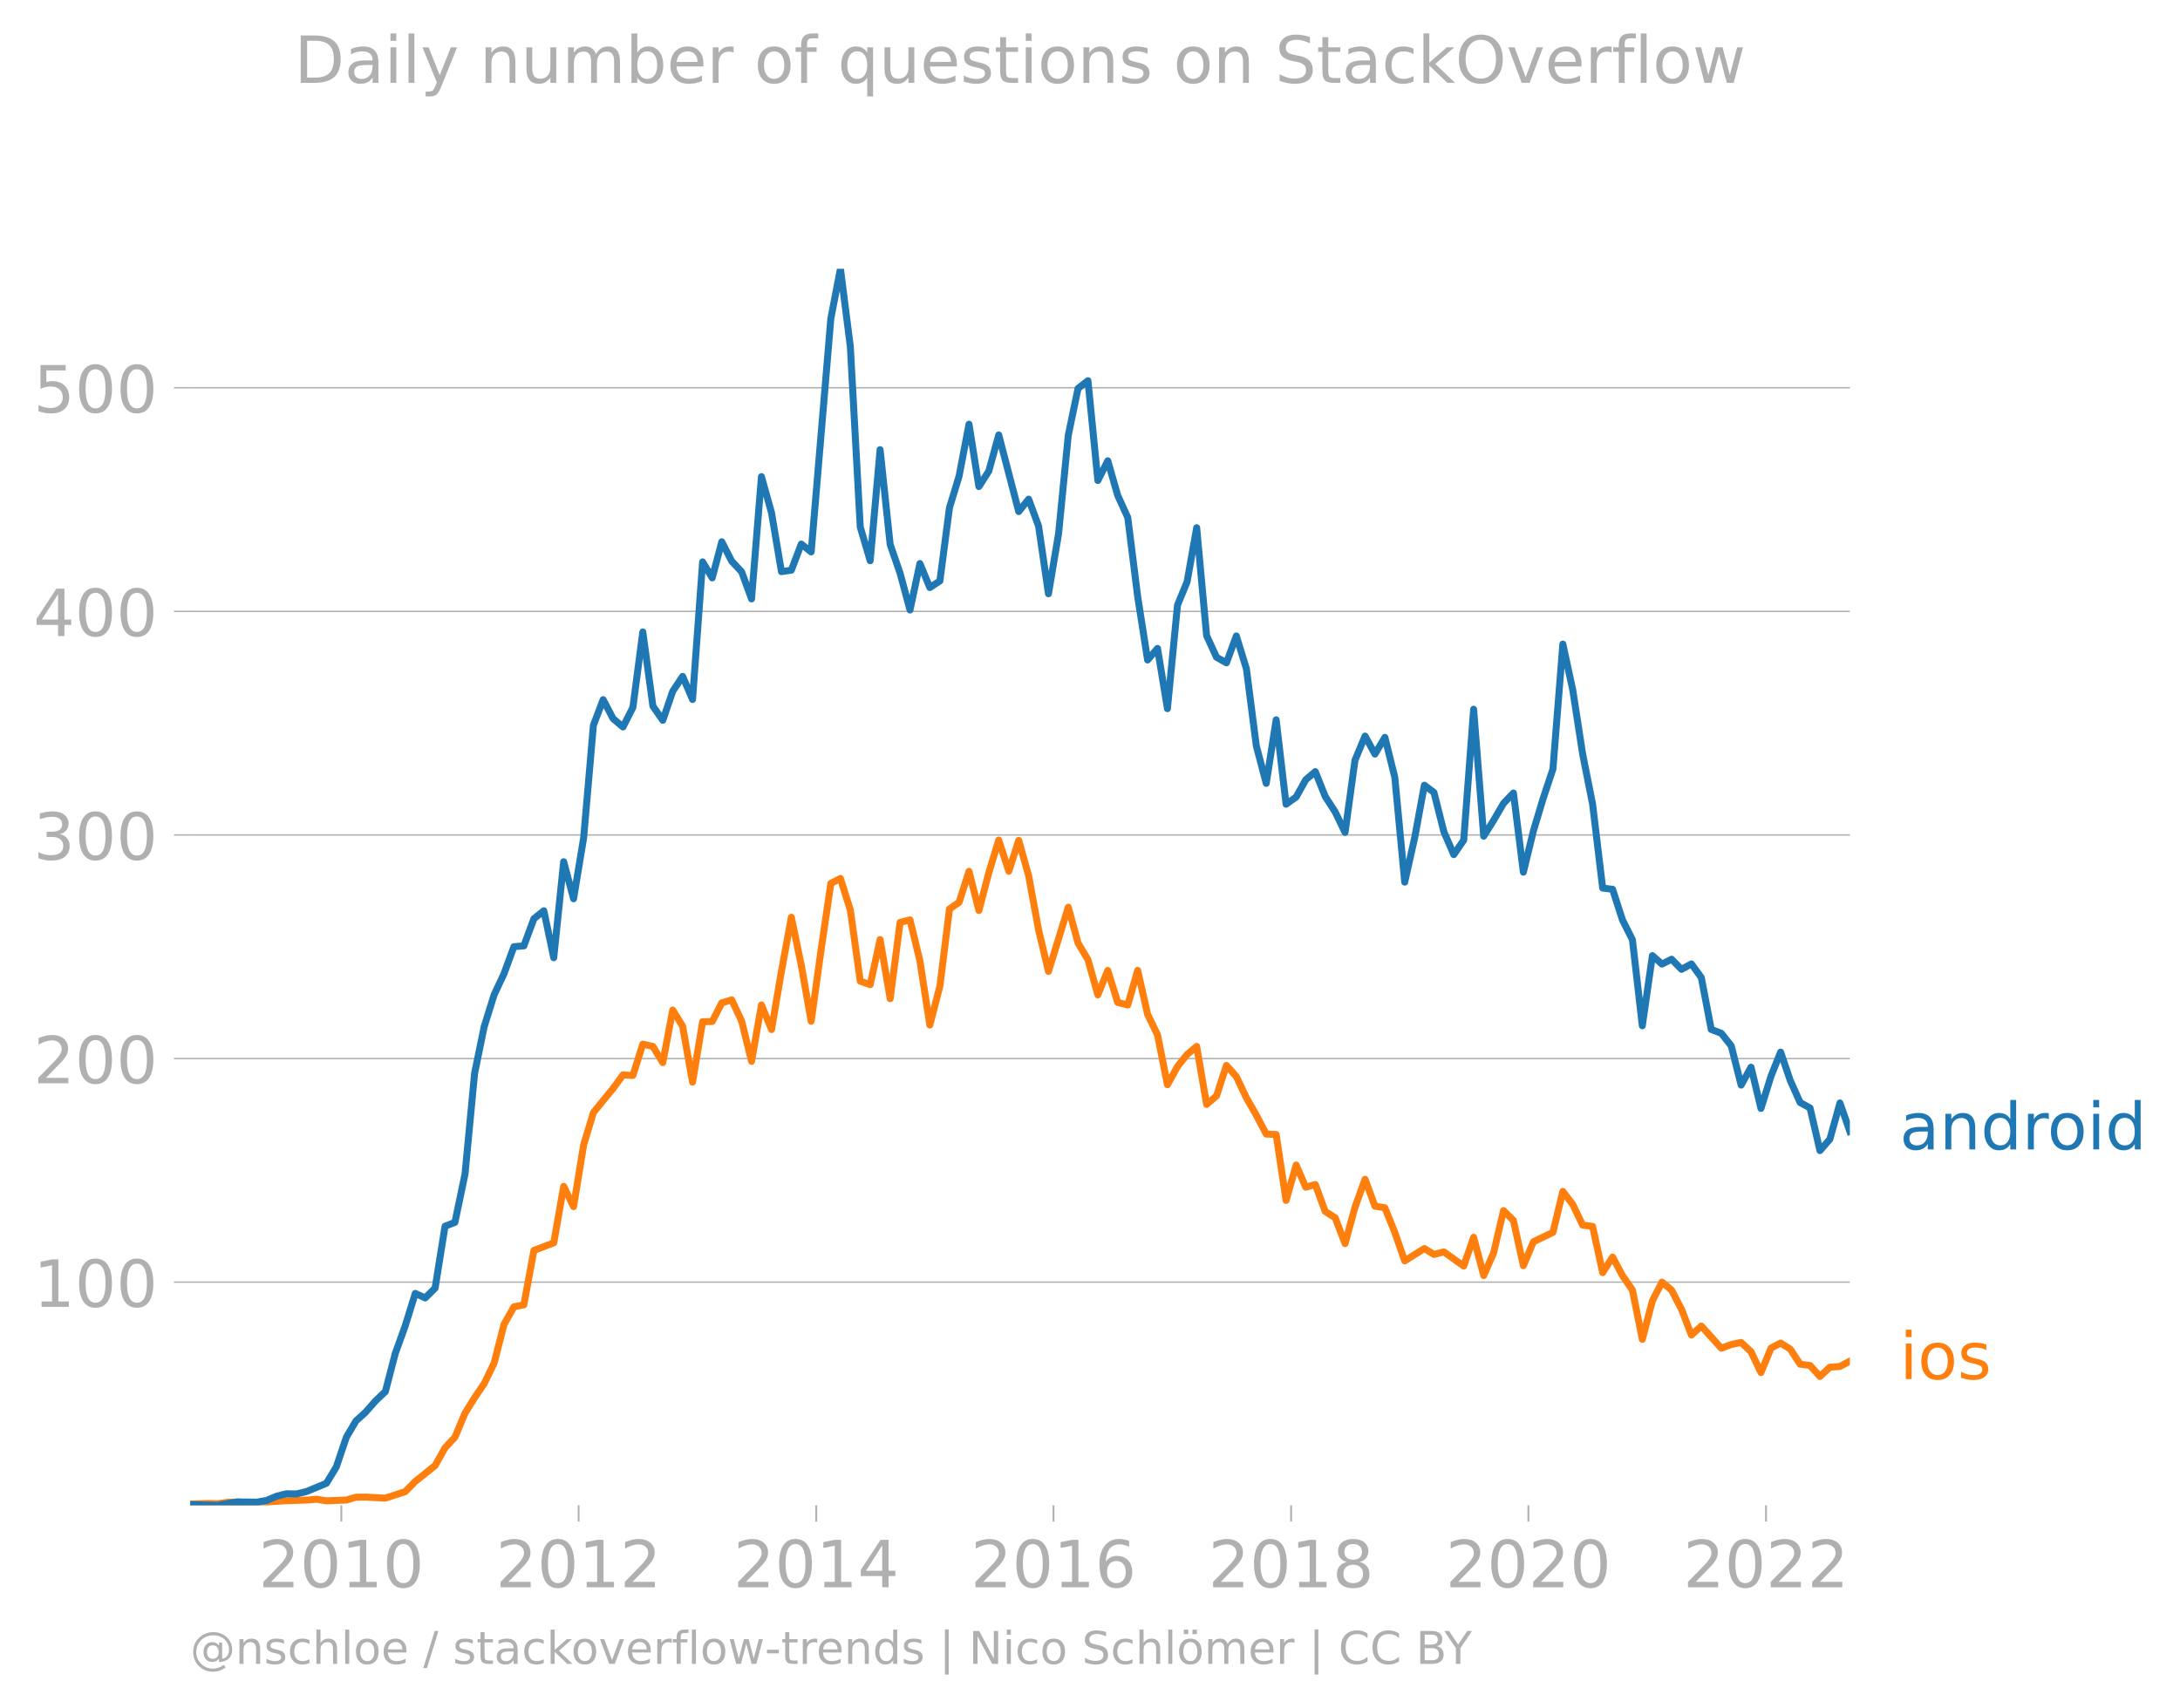
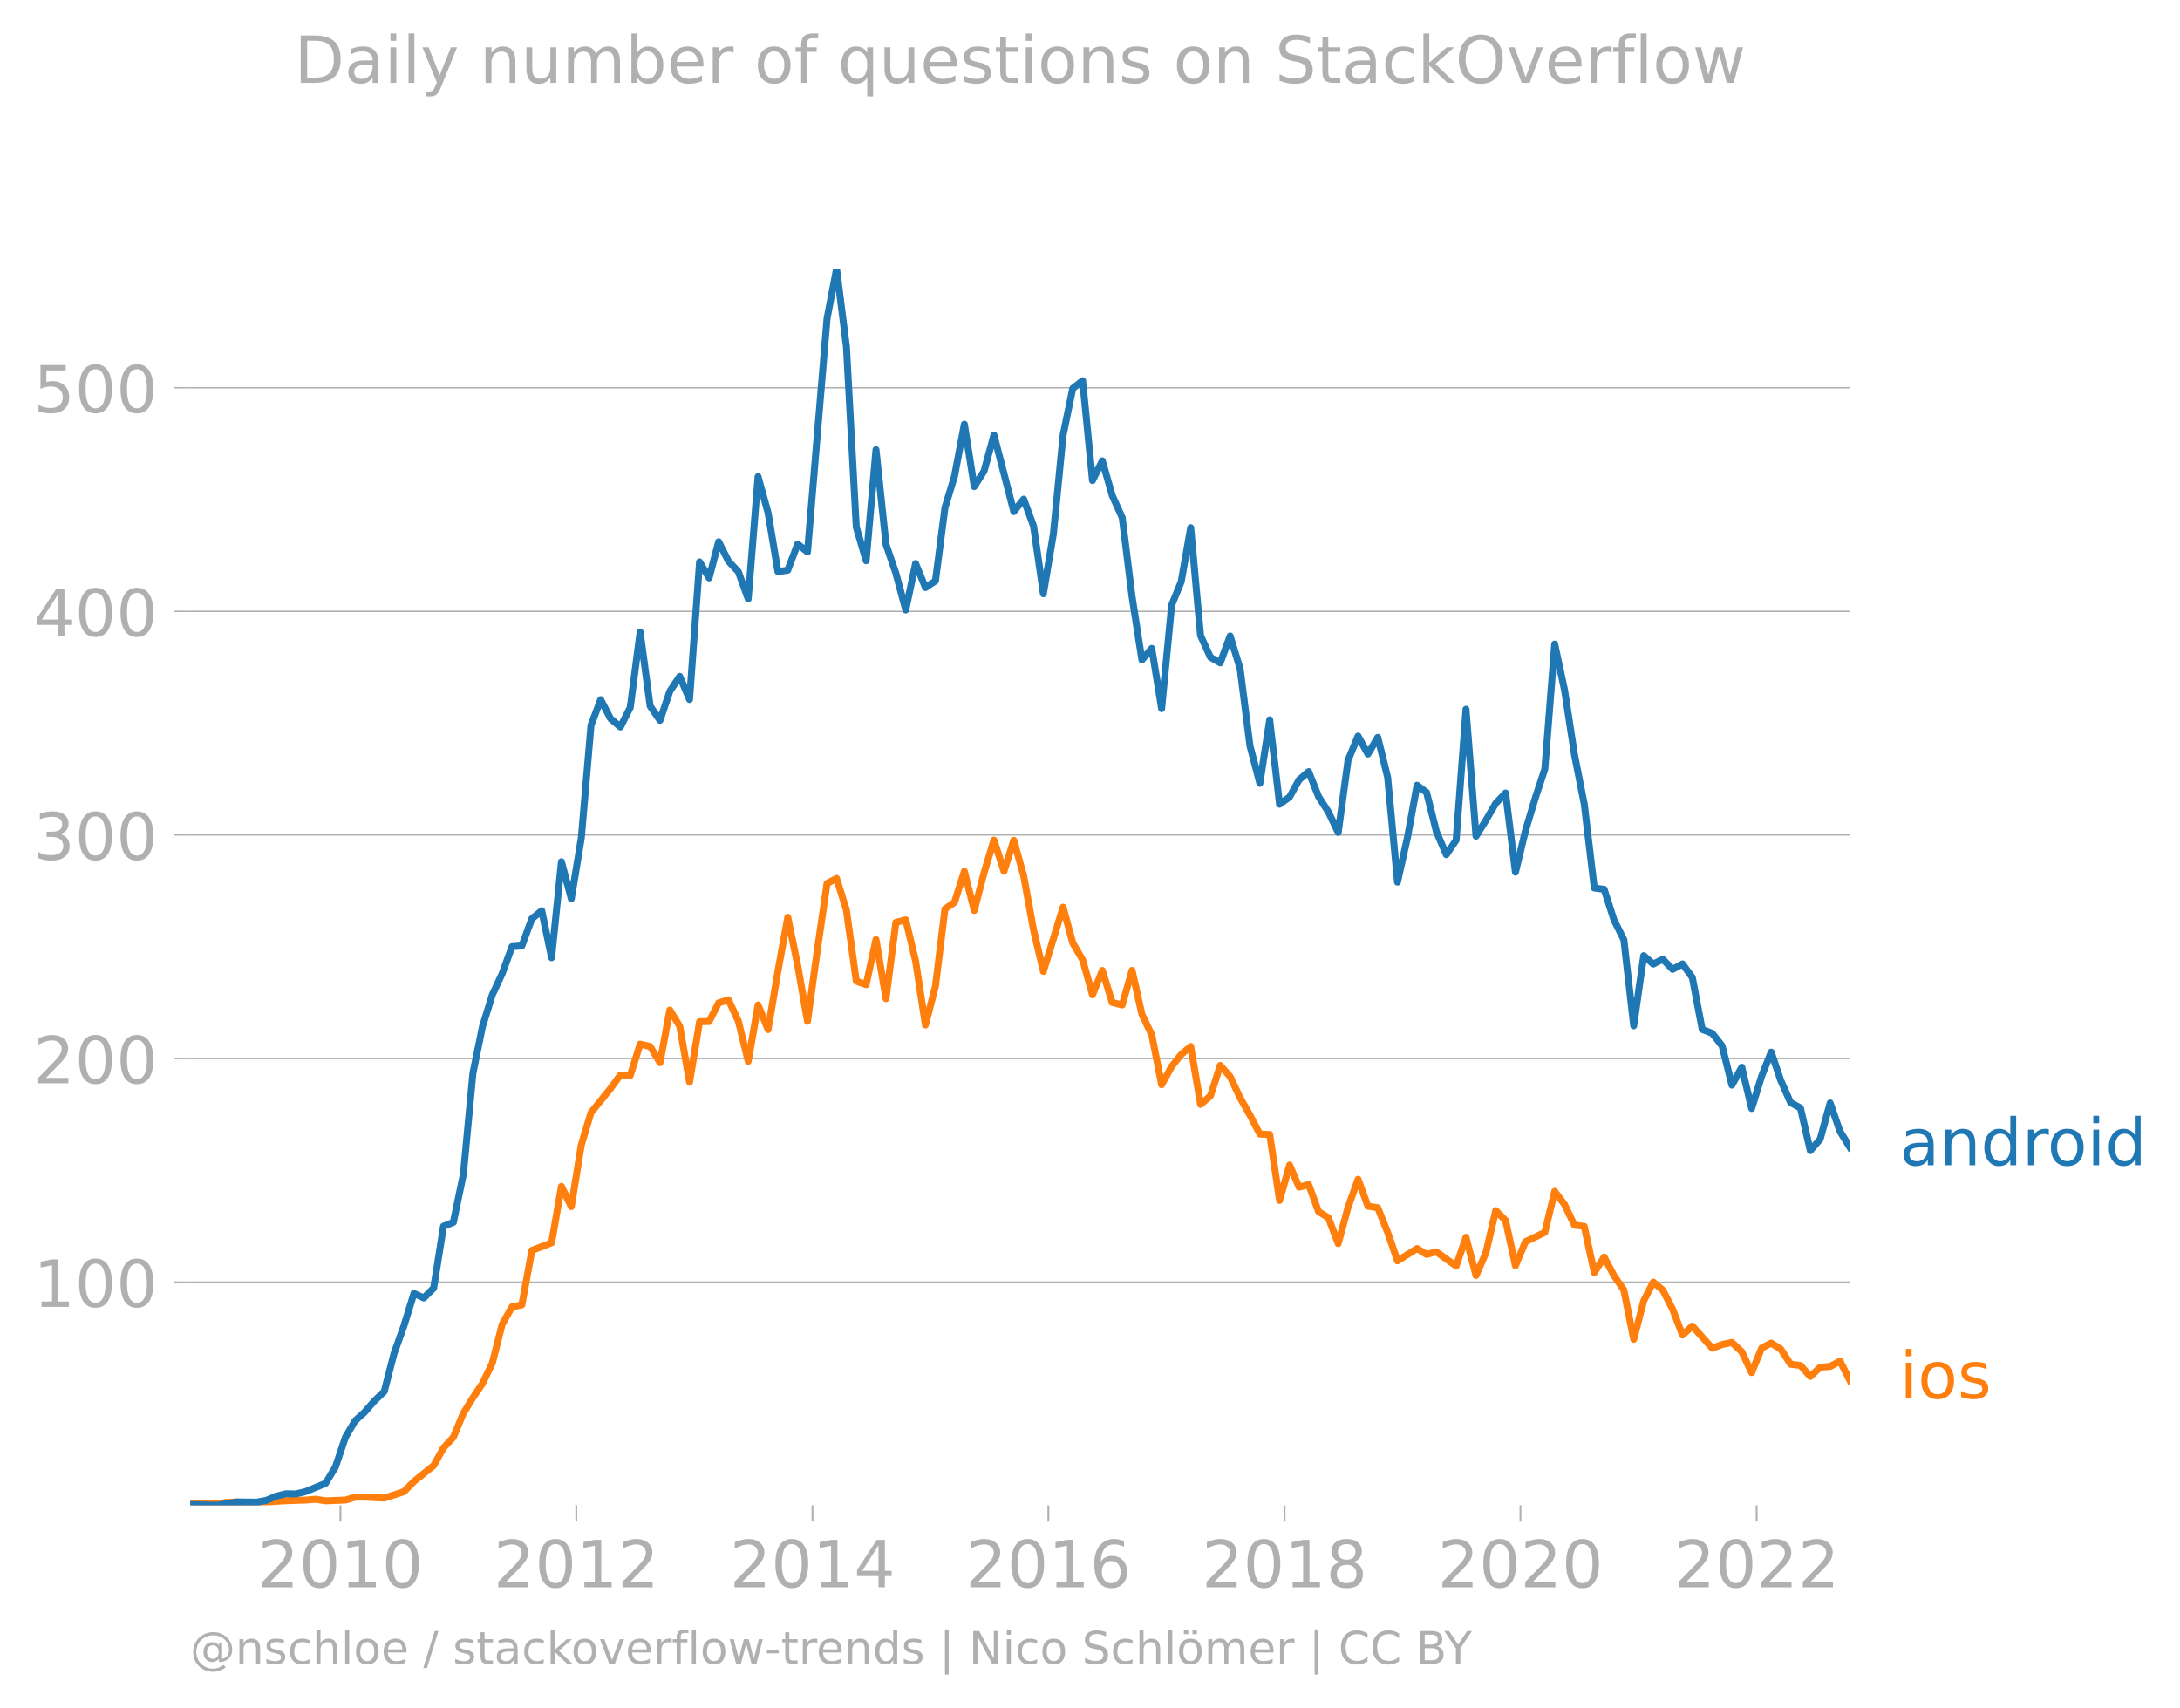
<svg xmlns="http://www.w3.org/2000/svg" xmlns:xlink="http://www.w3.org/1999/xlink" width="625.439" height="490.094" viewBox="0 0 469.08 367.57">
  <defs>
    <style>*{stroke-linejoin:round;stroke-linecap:butt}</style>
  </defs>
  <g id="figure_1">
-     <path d="M0 367.57h469.08V0H0v367.57z" style="fill:none" id="patch_1" />
+     <path id="patch_1" d="M0 367.57h469.08V0H0v367.57z" style="fill:none" />
    <g id="axes_1">
-       <path d="M40.922 323.95h357.12V57.838H40.923V323.95z" style="fill:none" id="patch_2" />
+       <path id="patch_2" d="M40.922 323.95h357.12V57.838H40.923V323.95z" style="fill:none" />
      <g id="matplotlib.axis_1">
        <g id="xtick_1">
          <g id="line2d_1">
            <defs>
-               <path id="m6f3193dd2c" d="M0 0v3.5" style="stroke:#b0b0b0;stroke-width:.4" />
-             </defs>
-             <use xlink:href="#m6f3193dd2c" x="73.445" y="323.95" style="fill:#b0b0b0;stroke:#b0b0b0;stroke-width:.4" />
-           </g>
-           <g style="fill:#b0b0b0" transform="matrix(.14 0 0 -.14 55.63 341.588)" id="text_1">
+               <path id="m5f5b9ce5e6" d="M0 0v3.5" style="stroke:#b0b0b0;stroke-width:.4" />
+             </defs>
+             <use xlink:href="#m5f5b9ce5e6" x="73.252" y="323.95" style="fill:#b0b0b0;stroke:#b0b0b0;stroke-width:.4" />
+           </g>
+           <g id="text_1" style="fill:#b0b0b0" transform="matrix(.14 0 0 -.14 55.437 341.588)">
            <defs>
              <path id="DejaVuSans-32" d="M1228 531h2203V0H469v531q359 372 979 998 621 627 780 809 303 340 423 576 121 236 121 464 0 372-261 606-261 235-680 235-297 0-627-103-329-103-704-313v638q381 153 712 231 332 78 607 78 725 0 1156-363 431-362 431-968 0-288-108-546-107-257-392-607-78-91-497-524-418-433-1181-1211z" transform="scale(.01563)" />
              <path id="DejaVuSans-30" d="M2034 4250q-487 0-733-480-245-479-245-1442 0-959 245-1439 246-480 733-480 491 0 736 480 246 480 246 1439 0 963-246 1442-245 480-736 480zm0 500q785 0 1199-621 414-620 414-1801 0-1178-414-1799Q2819-91 2034-91q-784 0-1198 620-414 621-414 1799 0 1181 414 1801 414 621 1198 621z" transform="scale(.01563)" />
              <path id="DejaVuSans-31" d="M794 531h1031v3560L703 3866v575l1116 225h631V531h1031V0H794v531z" transform="scale(.01563)" />
            </defs>
            <use xlink:href="#DejaVuSans-32" />
            <use xlink:href="#DejaVuSans-30" x="63.623" />
            <use xlink:href="#DejaVuSans-31" x="127.246" />
            <use xlink:href="#DejaVuSans-30" x="190.869" />
          </g>
        </g>
        <g id="xtick_2">
-           <use xlink:href="#m6f3193dd2c" x="124.502" y="323.95" style="fill:#b0b0b0;stroke:#b0b0b0;stroke-width:.4" id="line2d_2" />
-           <g style="fill:#b0b0b0" transform="matrix(.14 0 0 -.14 106.687 341.588)" id="text_2">
+           <use xlink:href="#m5f5b9ce5e6" id="line2d_2" x="124.006" y="323.95" style="fill:#b0b0b0;stroke:#b0b0b0;stroke-width:.4" />
+           <g id="text_2" style="fill:#b0b0b0" transform="matrix(.14 0 0 -.14 106.191 341.588)">
            <use xlink:href="#DejaVuSans-32" />
            <use xlink:href="#DejaVuSans-30" x="63.623" />
            <use xlink:href="#DejaVuSans-31" x="127.246" />
            <use xlink:href="#DejaVuSans-32" x="190.869" />
          </g>
        </g>
        <g id="xtick_3">
-           <use xlink:href="#m6f3193dd2c" x="175.629" y="323.95" style="fill:#b0b0b0;stroke:#b0b0b0;stroke-width:.4" id="line2d_3" />
-           <g style="fill:#b0b0b0" transform="matrix(.14 0 0 -.14 157.814 341.588)" id="text_3">
+           <use xlink:href="#m5f5b9ce5e6" id="line2d_3" x="174.829" y="323.95" style="fill:#b0b0b0;stroke:#b0b0b0;stroke-width:.4" />
+           <g id="text_3" style="fill:#b0b0b0" transform="matrix(.14 0 0 -.14 157.014 341.588)">
            <defs>
              <path id="DejaVuSans-34" d="M2419 4116 825 1625h1594v2491zm-166 550h794V1625h666v-525h-666V0h-628v1100H313v609l1940 2957z" transform="scale(.01563)" />
            </defs>
            <use xlink:href="#DejaVuSans-32" />
            <use xlink:href="#DejaVuSans-30" x="63.623" />
            <use xlink:href="#DejaVuSans-31" x="127.246" />
            <use xlink:href="#DejaVuSans-34" x="190.869" />
          </g>
        </g>
        <g id="xtick_4">
-           <use xlink:href="#m6f3193dd2c" x="226.686" y="323.95" style="fill:#b0b0b0;stroke:#b0b0b0;stroke-width:.4" id="line2d_4" />
-           <g style="fill:#b0b0b0" transform="matrix(.14 0 0 -.14 208.871 341.588)" id="text_4">
+           <use xlink:href="#m5f5b9ce5e6" id="line2d_4" x="225.583" y="323.95" style="fill:#b0b0b0;stroke:#b0b0b0;stroke-width:.4" />
+           <g id="text_4" style="fill:#b0b0b0" transform="matrix(.14 0 0 -.14 207.768 341.588)">
            <defs>
              <path id="DejaVuSans-36" d="M2113 2584q-425 0-674-291-248-290-248-796 0-503 248-796 249-292 674-292t673 292q248 293 248 796 0 506-248 796-248 291-673 291zm1253 1979v-575q-238 112-480 171-242 60-480 60-625 0-955-422-329-422-376-1275 184 272 462 417 279 145 613 145 703 0 1111-427 408-426 408-1160 0-719-425-1154Q2819-91 2113-91q-810 0-1238 620-428 621-428 1799 0 1106 525 1764t1409 658q238 0 480-47t505-140z" transform="scale(.01563)" />
            </defs>
            <use xlink:href="#DejaVuSans-32" />
            <use xlink:href="#DejaVuSans-30" x="63.623" />
            <use xlink:href="#DejaVuSans-31" x="127.246" />
            <use xlink:href="#DejaVuSans-36" x="190.869" />
          </g>
        </g>
        <g id="xtick_5">
-           <use xlink:href="#m6f3193dd2c" x="277.813" y="323.95" style="fill:#b0b0b0;stroke:#b0b0b0;stroke-width:.4" id="line2d_5" />
-           <g style="fill:#b0b0b0" transform="matrix(.14 0 0 -.14 259.998 341.588)" id="text_5">
+           <use xlink:href="#m5f5b9ce5e6" id="line2d_5" x="276.407" y="323.95" style="fill:#b0b0b0;stroke:#b0b0b0;stroke-width:.4" />
+           <g id="text_5" style="fill:#b0b0b0" transform="matrix(.14 0 0 -.14 258.592 341.588)">
            <defs>
              <path id="DejaVuSans-38" d="M2034 2216q-450 0-708-241-257-241-257-662 0-422 257-663 258-241 708-241t709 242q260 243 260 662 0 421-258 662-257 241-711 241zm-631 268q-406 100-633 378-226 279-226 679 0 559 398 884 399 325 1092 325 697 0 1094-325t397-884q0-400-227-679-226-278-629-378 456-106 710-416 255-309 255-755 0-679-414-1042Q2806-91 2034-91q-771 0-1186 362-414 363-414 1042 0 446 256 755 257 310 713 416zm-231 997q0-362 226-565 227-203 636-203 407 0 636 203 230 203 230 565 0 363-230 566-229 203-636 203-409 0-636-203-226-203-226-566z" transform="scale(.01563)" />
            </defs>
            <use xlink:href="#DejaVuSans-32" />
            <use xlink:href="#DejaVuSans-30" x="63.623" />
            <use xlink:href="#DejaVuSans-31" x="127.246" />
            <use xlink:href="#DejaVuSans-38" x="190.869" />
          </g>
        </g>
        <g id="xtick_6">
-           <use xlink:href="#m6f3193dd2c" x="328.871" y="323.95" style="fill:#b0b0b0;stroke:#b0b0b0;stroke-width:.4" id="line2d_6" />
-           <g style="fill:#b0b0b0" transform="matrix(.14 0 0 -.14 311.056 341.588)" id="text_6">
+           <use xlink:href="#m5f5b9ce5e6" id="line2d_6" x="327.161" y="323.95" style="fill:#b0b0b0;stroke:#b0b0b0;stroke-width:.4" />
+           <g id="text_6" style="fill:#b0b0b0" transform="matrix(.14 0 0 -.14 309.346 341.588)">
            <use xlink:href="#DejaVuSans-32" />
            <use xlink:href="#DejaVuSans-30" x="63.623" />
            <use xlink:href="#DejaVuSans-32" x="127.246" />
            <use xlink:href="#DejaVuSans-30" x="190.869" />
          </g>
        </g>
        <g id="xtick_7">
-           <use xlink:href="#m6f3193dd2c" x="379.998" y="323.95" style="fill:#b0b0b0;stroke:#b0b0b0;stroke-width:.4" id="line2d_7" />
-           <g style="fill:#b0b0b0" transform="matrix(.14 0 0 -.14 362.183 341.588)" id="text_7">
+           <use xlink:href="#m5f5b9ce5e6" id="line2d_7" x="377.984" y="323.95" style="fill:#b0b0b0;stroke:#b0b0b0;stroke-width:.4" />
+           <g id="text_7" style="fill:#b0b0b0" transform="matrix(.14 0 0 -.14 360.17 341.588)">
            <use xlink:href="#DejaVuSans-32" />
            <use xlink:href="#DejaVuSans-30" x="63.623" />
            <use xlink:href="#DejaVuSans-32" x="127.246" />
            <use xlink:href="#DejaVuSans-32" x="190.869" />
          </g>
        </g>
      </g>
      <g id="matplotlib.axis_2">
        <g id="ytick_1">
-           <path d="M40.922 275.924h357.12" clip-path="url(#pe57d62d15b)" style="fill:none;stroke:#b0b0b0;stroke-width:.3;stroke-linecap:square" id="line2d_8" />
+           <path id="line2d_8" d="M40.922 275.924h357.12" clip-path="url(#p80a45c2f1f)" style="fill:none;stroke:#b0b0b0;stroke-width:.3;stroke-linecap:square" />
          <g id="line2d_9">
            <defs>
-               <path id="mc0c1ba5c70" d="M0 0h-3.5" style="stroke:#b0b0b0;stroke-width:.3" />
-             </defs>
-             <use xlink:href="#mc0c1ba5c70" x="40.922" y="275.924" style="fill:#b0b0b0;stroke:#b0b0b0;stroke-width:.3" />
-           </g>
-           <g style="fill:#b0b0b0" transform="matrix(.14 0 0 -.14 7.2 281.243)" id="text_8">
+               <path id="ma2ad5f91e2" d="M0 0h-3.5" style="stroke:#b0b0b0;stroke-width:.3" />
+             </defs>
+             <use xlink:href="#ma2ad5f91e2" x="40.922" y="275.924" style="fill:#b0b0b0;stroke:#b0b0b0;stroke-width:.3" />
+           </g>
+           <g id="text_8" style="fill:#b0b0b0" transform="matrix(.14 0 0 -.14 7.2 281.243)">
            <use xlink:href="#DejaVuSans-31" />
            <use xlink:href="#DejaVuSans-30" x="63.623" />
            <use xlink:href="#DejaVuSans-30" x="127.246" />
          </g>
        </g>
        <g id="ytick_2">
-           <path d="M40.922 227.806h357.12" clip-path="url(#pe57d62d15b)" style="fill:none;stroke:#b0b0b0;stroke-width:.3;stroke-linecap:square" id="line2d_10" />
-           <use xlink:href="#mc0c1ba5c70" x="40.922" y="227.806" style="fill:#b0b0b0;stroke:#b0b0b0;stroke-width:.3" id="line2d_11" />
-           <g style="fill:#b0b0b0" transform="matrix(.14 0 0 -.14 7.2 233.124)" id="text_9">
+           <path id="line2d_10" d="M40.922 227.806h357.12" clip-path="url(#p80a45c2f1f)" style="fill:none;stroke:#b0b0b0;stroke-width:.3;stroke-linecap:square" />
+           <use xlink:href="#ma2ad5f91e2" id="line2d_11" x="40.922" y="227.806" style="fill:#b0b0b0;stroke:#b0b0b0;stroke-width:.3" />
+           <g id="text_9" style="fill:#b0b0b0" transform="matrix(.14 0 0 -.14 7.2 233.124)">
            <use xlink:href="#DejaVuSans-32" />
            <use xlink:href="#DejaVuSans-30" x="63.623" />
            <use xlink:href="#DejaVuSans-30" x="127.246" />
          </g>
        </g>
        <g id="ytick_3">
-           <path d="M40.922 179.687h357.12" clip-path="url(#pe57d62d15b)" style="fill:none;stroke:#b0b0b0;stroke-width:.3;stroke-linecap:square" id="line2d_12" />
-           <use xlink:href="#mc0c1ba5c70" x="40.922" y="179.687" style="fill:#b0b0b0;stroke:#b0b0b0;stroke-width:.3" id="line2d_13" />
-           <g style="fill:#b0b0b0" transform="matrix(.14 0 0 -.14 7.2 185.006)" id="text_10">
+           <path id="line2d_12" d="M40.922 179.687h357.12" clip-path="url(#p80a45c2f1f)" style="fill:none;stroke:#b0b0b0;stroke-width:.3;stroke-linecap:square" />
+           <use xlink:href="#ma2ad5f91e2" id="line2d_13" x="40.922" y="179.687" style="fill:#b0b0b0;stroke:#b0b0b0;stroke-width:.3" />
+           <g id="text_10" style="fill:#b0b0b0" transform="matrix(.14 0 0 -.14 7.2 185.006)">
            <defs>
              <path id="DejaVuSans-33" d="M2597 2516q453-97 707-404 255-306 255-756 0-690-475-1069Q2609-91 1734-91q-293 0-604 58T488 141v609q262-153 574-231 313-78 654-78 593 0 904 234t311 681q0 413-289 645-289 233-804 233h-544v519h569q465 0 712 186t247 536q0 359-255 551-254 193-729 193-260 0-557-57-297-56-653-174v562q360 100 674 150t592 50q719 0 1137-327 419-326 419-882 0-388-222-655t-631-370z" transform="scale(.01563)" />
            </defs>
            <use xlink:href="#DejaVuSans-33" />
            <use xlink:href="#DejaVuSans-30" x="63.623" />
            <use xlink:href="#DejaVuSans-30" x="127.246" />
          </g>
        </g>
        <g id="ytick_4">
-           <path d="M40.922 131.568h357.12" clip-path="url(#pe57d62d15b)" style="fill:none;stroke:#b0b0b0;stroke-width:.3;stroke-linecap:square" id="line2d_14" />
-           <use xlink:href="#mc0c1ba5c70" x="40.922" y="131.568" style="fill:#b0b0b0;stroke:#b0b0b0;stroke-width:.3" id="line2d_15" />
-           <g style="fill:#b0b0b0" transform="matrix(.14 0 0 -.14 7.2 136.887)" id="text_11">
+           <path id="line2d_14" d="M40.922 131.568h357.12" clip-path="url(#p80a45c2f1f)" style="fill:none;stroke:#b0b0b0;stroke-width:.3;stroke-linecap:square" />
+           <use xlink:href="#ma2ad5f91e2" id="line2d_15" x="40.922" y="131.568" style="fill:#b0b0b0;stroke:#b0b0b0;stroke-width:.3" />
+           <g id="text_11" style="fill:#b0b0b0" transform="matrix(.14 0 0 -.14 7.2 136.887)">
            <use xlink:href="#DejaVuSans-34" />
            <use xlink:href="#DejaVuSans-30" x="63.623" />
            <use xlink:href="#DejaVuSans-30" x="127.246" />
          </g>
        </g>
        <g id="ytick_5">
-           <path d="M40.922 83.45h357.12" clip-path="url(#pe57d62d15b)" style="fill:none;stroke:#b0b0b0;stroke-width:.3;stroke-linecap:square" id="line2d_16" />
-           <use xlink:href="#mc0c1ba5c70" x="40.922" y="83.449" style="fill:#b0b0b0;stroke:#b0b0b0;stroke-width:.3" id="line2d_17" />
-           <g style="fill:#b0b0b0" transform="matrix(.14 0 0 -.14 7.2 88.768)" id="text_12">
+           <path id="line2d_16" d="M40.922 83.45h357.12" clip-path="url(#p80a45c2f1f)" style="fill:none;stroke:#b0b0b0;stroke-width:.3;stroke-linecap:square" />
+           <use xlink:href="#ma2ad5f91e2" id="line2d_17" x="40.922" y="83.449" style="fill:#b0b0b0;stroke:#b0b0b0;stroke-width:.3" />
+           <g id="text_12" style="fill:#b0b0b0" transform="matrix(.14 0 0 -.14 7.2 88.768)">
            <defs>
              <path id="DejaVuSans-35" d="M691 4666h2478v-532H1269V2991q137 47 274 70 138 23 276 23 781 0 1237-428 457-428 457-1159 0-753-469-1171Q2575-91 1722-91q-294 0-599 50Q819 9 494 109v635q281-153 581-228t634-75q541 0 856 284 316 284 316 772 0 487-316 771-315 285-856 285-253 0-505-56-251-56-513-175v2344z" transform="scale(.01563)" />
            </defs>
            <use xlink:href="#DejaVuSans-35" />
            <use xlink:href="#DejaVuSans-30" x="63.623" />
            <use xlink:href="#DejaVuSans-30" x="127.246" />
          </g>
        </g>
      </g>
-       <path d="m40.922 323.682 3.777-.136 2.134.062 2.168-.295 2.063-.078 2.063.265 8.533-.544 4.301-.132 2.134-.178 2.133.338 4.301-.167 2.064-.613 2.063-.024 4.266.218 4.267-1.382 2.168-2.204 4.266-3.415 2.133-3.817 2.134-2.283 2.168-5.169 2.063-3.337 2.063-3.043 2.134-4.389 2.133-8.339 2.133-3.787 2.133-.42 2.168-11.719 4.267-1.63 2.133-12.15 2.133 4.359 2.168-13.303 2.099-6.933 4.231-5.2 2.133-2.908 2.133.118 2.134-6.746 2.168.497 2.133 3.49 2.133-11.329 2.133 3.485 2.134 12.037 2.168-13.007 2.063-.042 2.063-4.01 2.134-.64 2.133 4.552 2.133 8.665 2.133-12.126 2.168 5.293 2.134-12.559 2.133-11.61 2.133 10.31 2.133 12.074 2.168-15.616 2.064-14.047 2.063-1.071 2.133 6.824 2.133 15.28 2.134.76 2.133-9.717 2.168 12.728 2.133-16.42 2.133-.546 2.134 8.822 2.133 13.81 2.168-8.351 2.063-16.62 2.064-1.432 2.133-6.67 2.133 8.424 2.133-8.12 2.133-7.03 2.169 6.705 2.133-6.652 2.133 7.63 2.133 11.617 2.133 8.966 4.267-13.82 2.098 7.704 2.133 3.614 2.133 7.546 2.134-5.252 2.133 6.882 2.168.544 2.133-7.442 2.133 9.46 2.134 4.414 2.133 10.735 2.168-3.927 2.063-2.584 2.064-1.731 2.133 12.472 2.133-1.824 2.133-6.565 2.133 2.405 2.169 4.58 2.133 3.73 2.133 4.061 2.133.093 2.133 14.188 2.169-7.622 2.063 4.775 2.063-.568 2.133 5.796 2.134 1.344 2.133 5.569 2.133-7.82 2.168-6.022 2.133 5.79 2.134.34 2.133 5.29 2.133 6.135 4.231-2.656 2.064 1.275 2.133-.552 4.266 3.048 2.134-6.19 2.168 8.226 2.133-4.875 2.133-9.095 2.133 2.134 2.134 9.725 2.168-5.153 4.196-2.018 2.133-8.826 2.134 2.834 2.133 4.432 2.133.272 2.168 9.95 2.133-3.357 2.134 4.008 2.133 3.081 2.133 10.625 2.168-8.289 2.063-4.02 2.064 1.708 2.133 4.115 2.133 5.555 2.133-1.93 4.302 4.77 2.133-.793 2.133-.448 2.133 2.004 2.134 4.484 2.168-5.278 2.063-1.074 2.063 1.292 2.133 3.255 2.134.268 2.133 2.378 2.133-2.005 2.168-.155 2.134-1.144h0" clip-path="url(#pe57d62d15b)" style="fill:none;stroke:#ff7f0e;stroke-width:1.5;stroke-linecap:square" id="line2d_18" />
-       <path d="m40.922 323.802 5.91.148 4.232-.732 4.196.055 2.134-.379 2.133-.904 2.133-.524 2.168.031 2.133-.518 4.267-1.764 2.133-3.507 2.168-6.411 2.064-3.505 2.063-1.866 2.133-2.435 2.133-2.02 2.133-8.213 2.134-5.912 2.168-7 2.133.979 2.133-2.112 2.133-13.318 2.134-.839 2.168-10.384 2.063-21.687 2.063-10.04 2.134-6.853 2.133-4.556 2.133-5.806 2.133-.17 2.168-5.852 2.134-1.709 2.133 10.107 2.133-20.661 2.133 7.979 2.168-13.116 2.099-24.233 2.098-5.508 2.133 4.082 2.133 1.801 2.133-4.207 2.134-16.251 2.168 15.957 2.133 3.069 2.133-6.251 2.133-3.212 2.134 4.981 2.168-29.616 2.063 3.447 2.063-7.778 2.134 4.184 2.133 2.273 2.133 5.843 2.133-26.316 2.168 7.792 2.134 12.654 2.133-.314 2.133-5.62 2.133 1.693 4.232-50.211 2.063-10.73 2.133 16.775 2.133 38.81 2.134 7.255 2.133-23.91 2.168 20.412 2.133 6.177 2.133 7.917 2.134-10.002 2.133 5.175 2.168-1.428 2.063-15.774 2.064-6.764 2.133-11.187 2.133 13.422 2.133-3.333 2.133-7.781 4.302 16.49 2.133-2.675 2.133 5.787 2.133 14.578 2.169-12.884 2.098-21.243 2.098-10.065 2.133-1.663 2.133 21.485 2.134-4.243 2.133 7.44 2.168 4.766 2.133 17.034 2.133 13.622 2.134-2.49 2.133 12.967 2.168-22.274 2.063-5.023 2.064-11.648 2.133 23.219 2.133 4.66 2.133 1.21 2.133-5.79 2.169 7.078 2.133 16.597 2.133 8.052 2.133-13.682 2.133 18.168 2.169-1.552 2.063-3.71 2.063-1.754 2.133 5.352 2.134 3.31 2.133 4.421 2.133-15.535 2.168-5.2 2.133 3.878 2.134-3.599 2.133 8.587 2.133 22.566 2.168-9.67 2.063-11.188 2.064 1.564 2.133 8.453 2.133 4.927 2.133-3.114 2.134-28.178 2.168 27.319 2.133-3.408 2.133-3.655 2.133-2.231 2.134 17.04 2.168-8.91 2.098-6.965 2.098-6.322 2.133-26.89 2.134 9.877 2.133 13.829 2.133 10.727 2.168 18.068 2.133.269 2.134 6.607 2.133 4.235 2.133 18.536 2.168-15.103 2.063 1.82 2.064-1.043 2.133 2.174 2.133-1.166 2.133 2.93 2.134 11.165 2.168.838 2.133 2.69 2.133 8.455 2.133-3.852 2.134 8.88 2.168-6.969 2.063-5.163 2.063 6.08 2.133 4.775 2.134 1.17 2.133 9.175 2.133-2.455 2.168-7.792 2.134 6.125h0" clip-path="url(#pe57d62d15b)" style="fill:none;stroke:#1f77b4;stroke-width:1.5;stroke-linecap:square" id="line2d_19" />
-       <g style="fill:#1f77b4" transform="matrix(.14 0 0 -.14 408.756 247.355)" id="text_13">
+       <path id="line2d_18" d="m40.922 323.682 3.755-.136 2.12.062 2.156-.295 2.05-.078 2.052.265 8.482-.544 4.276-.132 2.12-.178 2.12.338 4.277-.167 2.05-.613 2.052-.024 4.24.218 4.242-1.382 2.155-2.204 4.241-3.415 2.12-3.817 2.121-2.283 2.156-5.169 2.05-3.337 2.052-3.043 2.12-4.389 2.12-8.339 2.121-3.787 2.12-.42 2.156-11.719 4.241-1.63 2.12-12.15 2.121 4.359 2.156-13.303 2.085-6.933 4.207-5.2 2.12-2.908 2.12.118 2.121-6.746 2.156.497 2.12 3.49 2.12-11.329 2.121 3.485 2.12 12.037 2.156-13.007 2.051-.042 2.051-4.01 2.12-.64 2.121 4.552 2.12 8.665 2.121-12.126 2.156 5.293 2.12-12.559 2.12-11.61 2.121 10.31 2.12 12.074 2.156-15.616 2.051-14.047 2.051-1.071 2.12 6.824 2.121 15.28 2.12.76 2.121-9.717 2.156 12.728 2.12-16.42 2.12-.546 2.121 8.822 2.12 13.81 2.156-8.351 2.051-16.62 2.051-1.432 2.12-6.67 2.121 8.424 2.12-8.12 2.121-7.03 2.156 6.705 2.12-6.652 2.12 7.63 2.121 11.617 2.12 8.966 4.242-13.82 2.086 7.704 2.12 3.614 2.12 7.546 2.121-5.252 2.12 6.882 2.156.544 2.12-7.442 2.121 9.46 2.12 4.414 2.121 10.735 2.156-3.927 2.05-2.584 2.052-1.731 2.12 12.472 2.12-1.824 2.121-6.565 2.12 2.405 2.156 4.58 2.12 3.73 2.121 4.061 2.12.093 2.121 14.188 2.156-7.622 2.05 4.775 2.052-.568 2.12 5.796 2.12 1.344 2.121 5.569 2.12-7.82 2.156-6.022 2.12 5.79 2.121.34 2.12 5.29 2.121 6.135 4.207-2.656 2.05 1.275 2.121-.552 4.241 3.048 2.12-6.19 2.156 8.226 2.12-4.875 2.121-9.095 2.12 2.134 2.121 9.725 2.155-5.153 4.172-2.018 2.12-8.826 2.121 2.834 2.12 4.432 2.121.272 2.155 9.95 2.121-3.357 2.12 4.008 2.121 3.081 2.12 10.625 2.156-8.289 2.051-4.02 2.051 1.708 2.12 4.115 2.121 5.555 2.12-1.93 4.276 4.77 2.121-.793 2.12-.448 2.121 2.004 2.12 4.484 2.156-5.278 2.05-1.074 2.052 1.292 2.12 3.255 2.121.268 2.12 2.378 2.121-2.005 2.155-.155 2.121-1.144 2.12 4.14h0" clip-path="url(#p80a45c2f1f)" style="fill:none;stroke:#ff7f0e;stroke-width:1.5;stroke-linecap:square" />
+       <path id="line2d_19" d="m40.922 323.802 5.875.148 4.207-.732 4.171.055 2.12-.379 2.121-.904 2.12-.524 2.156.031 2.12-.518 4.242-1.764 2.12-3.507 2.156-6.411 2.05-3.505 2.052-1.866 2.12-2.435 2.12-2.02 2.121-8.213 2.12-5.912 2.156-7 2.12.979 2.121-2.112 2.12-13.318 2.121-.839 2.156-10.384 2.05-21.687 2.052-10.04 2.12-6.853 2.12-4.556 2.121-5.806 2.12-.17 2.156-5.852 2.12-1.709 2.121 10.107 2.12-20.661 2.121 7.979 2.156-13.116 2.085-24.233 2.086-5.508 2.12 4.082 2.121 1.801 2.12-4.207 2.121-16.251 2.156 15.957 2.12 3.069 2.12-6.251 2.121-3.212 2.12 4.981 2.156-29.616 2.051 3.447 2.051-7.778 2.12 4.184 2.121 2.273 2.12 5.843 2.121-26.316 2.156 7.792 2.12 12.654 2.12-.314 2.121-5.62 2.12 1.693 4.207-50.211 2.051-10.73 2.12 16.775 2.121 38.81 2.12 7.255 2.121-23.91 2.156 20.412 2.12 6.177 2.12 7.917 2.121-10.002 2.12 5.175 2.156-1.428 2.051-15.774 2.051-6.764 2.12-11.187 2.121 13.422 2.12-3.333 2.121-7.781 4.276 16.49 2.12-2.675 2.121 5.787 2.12 14.578 2.156-12.884 2.086-21.243 2.086-10.065 2.12-1.663 2.12 21.485 2.121-4.243 2.12 7.44 2.156 4.766 2.12 17.034 2.121 13.622 2.12-2.49 2.121 12.967 2.156-22.274 2.05-5.023 2.052-11.648 2.12 23.219 2.12 4.66 2.121 1.21 2.12-5.79 2.156 7.078 2.12 16.597 2.121 8.052 2.12-13.682 2.121 18.168 2.156-1.552 2.05-3.71 2.052-1.754 2.12 5.352 2.12 3.31 2.121 4.421 2.12-15.535 2.156-5.2 2.12 3.878 2.121-3.599 2.12 8.587 2.121 22.566 2.155-9.67 2.052-11.188 2.05 1.564 2.121 8.453 2.12 4.927 2.121-3.114 2.12-28.178 2.156 27.319 2.12-3.408 2.121-3.655 2.12-2.231 2.121 17.04 2.155-8.91 2.086-6.965 2.086-6.322 2.12-26.89 2.121 9.877 2.12 13.829 2.121 10.727 2.155 18.068 2.121.269 2.12 6.607 2.121 4.235 2.12 18.536 2.156-15.103 2.051 1.82 2.051-1.043 2.12 2.174 2.121-1.166 2.12 2.93 2.121 11.165 2.155.838 2.121 2.69 2.12 8.455 2.121-3.852 2.12 8.88 2.156-6.969 2.05-5.163 2.052 6.08 2.12 4.775 2.121 1.17 2.12 9.175 2.121-2.455 2.155-7.792 2.121 6.125 2.12 3.406h0" clip-path="url(#p80a45c2f1f)" style="fill:none;stroke:#1f77b4;stroke-width:1.5;stroke-linecap:square" />
+       <g id="text_13" style="fill:#1f77b4" transform="matrix(.14 0 0 -.14 408.756 250.76)">
        <defs>
          <path id="DejaVuSans-61" d="M2194 1759q-697 0-966-159t-269-544q0-306 202-486 202-179 548-179 479 0 768 339t289 901v128h-572zm1147 238V0h-575v531q-197-318-491-470T1556-91q-537 0-855 302-317 302-317 808 0 590 395 890 396 300 1180 300h807v57q0 397-261 614t-733 217q-300 0-585-72-284-72-546-216v532q315 122 612 182 297 61 578 61 760 0 1135-394 375-393 375-1193z" transform="scale(.01563)" />
          <path id="DejaVuSans-6e" d="M3513 2113V0h-575v2094q0 497-194 743-194 247-581 247-466 0-735-297-269-296-269-809V0H581v3500h578v-544q207 316 486 472 280 156 646 156 603 0 912-373 310-373 310-1098z" transform="scale(.01563)" />
          <path id="DejaVuSans-64" d="M2906 2969v1894h575V0h-575v525q-181-312-458-464-276-152-664-152-634 0-1033 506-398 507-398 1332t398 1331q399 506 1033 506 388 0 664-152 277-151 458-463zM947 1747q0-634 261-995t717-361q456 0 718 361 263 361 263 995t-263 995q-262 361-718 361t-717-361q-261-361-261-995z" transform="scale(.01563)" />
          <path id="DejaVuSans-72" d="M2631 2963q-97 56-211 82-114 27-251 27-488 0-749-317t-261-911V0H581v3500h578v-544q182 319 472 473 291 155 707 155 59 0 131-8 72-7 159-23l3-590z" transform="scale(.01563)" />
          <path id="DejaVuSans-6f" d="M1959 3097q-462 0-731-361t-269-989q0-628 267-989 268-361 733-361 460 0 728 362 269 363 269 988 0 622-269 986-268 364-728 364zm0 487q750 0 1178-488 429-487 429-1349 0-859-429-1349Q2709-91 1959-91q-753 0-1180 489-426 490-426 1349 0 862 426 1349 427 488 1180 488z" transform="scale(.01563)" />
          <path id="DejaVuSans-69" d="M603 3500h575V0H603v3500zm0 1363h575v-729H603v729z" transform="scale(.01563)" />
        </defs>
        <use xlink:href="#DejaVuSans-61" />
        <use xlink:href="#DejaVuSans-6e" x="61.279" />
        <use xlink:href="#DejaVuSans-64" x="124.658" />
        <use xlink:href="#DejaVuSans-72" x="188.135" />
        <use xlink:href="#DejaVuSans-6f" x="226.998" />
        <use xlink:href="#DejaVuSans-69" x="288.18" />
        <use xlink:href="#DejaVuSans-64" x="315.963" />
      </g>
-       <g style="fill:#ff7f0e" transform="matrix(.14 0 0 -.14 408.756 296.79)" id="text_14">
+       <g id="text_14" style="fill:#ff7f0e" transform="matrix(.14 0 0 -.14 408.756 300.929)">
        <defs>
          <path id="DejaVuSans-73" d="M2834 3397v-544q-243 125-506 187-262 63-544 63-428 0-642-131t-214-394q0-200 153-314t616-217l197-44q612-131 870-370t258-667q0-488-386-773Q2250-91 1575-91q-281 0-586 55T347 128v594q319-166 628-249 309-82 613-82 406 0 624 139 219 139 219 392 0 234-158 359-157 125-692 241l-200 47q-534 112-772 345-237 233-237 639 0 494 350 762 350 269 994 269 318 0 599-47 282-46 519-140z" transform="scale(.01563)" />
        </defs>
        <use xlink:href="#DejaVuSans-69" />
        <use xlink:href="#DejaVuSans-6f" x="27.783" />
        <use xlink:href="#DejaVuSans-73" x="88.965" />
      </g>
-       <g style="fill:#b0b0b0" transform="matrix(.09716 0 0 -.09716 40.922 358.08)" id="text_15">
+       <g id="text_15" style="fill:#b0b0b0" transform="matrix(.09716 0 0 -.09716 40.922 358.08)">
        <defs>
          <path id="DejaVuSans-40" d="M2381 1678q0-447 222-702 222-254 610-254 384 0 604 256 221 256 221 700 0 438-225 695-225 258-607 258-378 0-602-256-223-256-223-697zm1703-934q-187-241-429-355t-564-114q-538 0-874 389t-336 1014q0 625 337 1015 338 391 873 391 322 0 565-117 244-117 428-354v409h447V722q457 69 714 417 258 349 258 902 0 334-99 628-98 294-298 544-325 409-792 626t-1017 217q-384 0-738-102-353-101-653-301-490-319-767-836-276-517-276-1120 0-497 179-932 180-434 521-765 328-325 759-495 431-171 922-171 403 0 792 136t714 389l281-347q-390-303-851-464t-936-161q-578 0-1091 205-512 205-912 595Q841 78 631 592q-209 514-209 1105 0 569 212 1084 213 516 607 907 403 396 931 607t1119 211q662 0 1229-272 568-271 952-771 234-307 357-666 124-359 124-744 0-822-497-1297T4084 263v481z" transform="scale(.01563)" />
          <path id="DejaVuSans-63" d="M3122 3366v-538q-244 135-489 202t-495 67q-560 0-870-355-309-354-309-995t309-996q310-354 870-354 250 0 495 67t489 202V134Q2881 22 2623-34q-257-57-548-57-791 0-1257 497-465 497-465 1341 0 856 470 1346 471 491 1290 491 265 0 518-55 253-54 491-163z" transform="scale(.01563)" />
          <path id="DejaVuSans-68" d="M3513 2113V0h-575v2094q0 497-194 743-194 247-581 247-466 0-735-297-269-296-269-809V0H581v4863h578V2956q207 316 486 472 280 156 646 156 603 0 912-373 310-373 310-1098z" transform="scale(.01563)" />
          <path id="DejaVuSans-6c" d="M603 4863h575V0H603v4863z" transform="scale(.01563)" />
          <path id="DejaVuSans-65" d="M3597 1894v-281H953q38-594 358-905t892-311q331 0 642 81t618 244V178Q3153 47 2828-22t-659-69q-838 0-1327 487-489 488-489 1320 0 859 464 1363 464 505 1252 505 706 0 1117-455 411-454 411-1235zm-575 169q-6 471-264 752-258 282-683 282-481 0-770-272t-333-766l2050 4z" transform="scale(.01563)" />
          <path id="DejaVuSans-2f" d="M1625 4666h531L531-594H0l1625 5260z" transform="scale(.01563)" />
          <path id="DejaVuSans-74" d="M1172 4494v-994h1184v-447H1172V1153q0-428 117-550t477-122h590V0h-590q-666 0-919 248-253 249-253 905v1900H172v447h422v994h578z" transform="scale(.01563)" />
          <path id="DejaVuSans-6b" d="M581 4863h578V1991l1716 1509h734L1753 1863 3688 0h-750L1159 1709V0H581v4863z" transform="scale(.01563)" />
          <path id="DejaVuSans-76" d="M191 3500h609L1894 563l1094 2937h609L2284 0h-781L191 3500z" transform="scale(.01563)" />
          <path id="DejaVuSans-66" d="M2375 4863v-479h-550q-309 0-430-125-120-125-120-450v-309h947v-447h-947V0H697v3053H147v447h550v244q0 584 272 851 272 268 862 268h544z" transform="scale(.01563)" />
          <path id="DejaVuSans-77" d="M269 3500h575l719-2731 715 2731h678l719-2731 716 2731h575L4050 0h-678l-753 2869L1863 0h-679L269 3500z" transform="scale(.01563)" />
          <path id="DejaVuSans-2d" d="M313 2009h1684v-512H313v512z" transform="scale(.01563)" />
          <path id="DejaVuSans-7c" d="M1344 4891v-6400H813v6400h531z" transform="scale(.01563)" />
          <path id="DejaVuSans-4e" d="M628 4666h850L3547 763v3903h612V0h-850L1241 3903V0H628v4666z" transform="scale(.01563)" />
          <path id="DejaVuSans-53" d="M3425 4513v-616q-359 172-678 256-319 85-616 85-515 0-795-200t-280-569q0-310 186-468 186-157 705-254l381-78q706-135 1042-474t336-907q0-679-455-1029Q2797-91 1919-91q-331 0-705 75-373 75-773 222v650q384-215 753-325 369-109 725-109 540 0 834 212 294 213 294 607 0 343-211 537t-692 291l-385 75q-706 140-1022 440-315 300-315 835 0 619 436 975t1201 356q329 0 669-60 341-59 697-177z" transform="scale(.01563)" />
          <path id="DejaVuSans-f6" d="M1959 3097q-462 0-731-361t-269-989q0-628 267-989 268-361 733-361 460 0 728 362 269 363 269 988 0 622-269 986-268 364-728 364zm0 487q750 0 1178-488 429-487 429-1349 0-859-429-1349Q2709-91 1959-91q-753 0-1180 489-426 490-426 1349 0 862 426 1349 427 488 1180 488zm295 1266h634v-631h-634v631zm-1222 0h634v-631h-634v631z" transform="scale(.01563)" />
          <path id="DejaVuSans-6d" d="M3328 2828q216 388 516 572t706 184q547 0 844-383 297-382 297-1088V0h-578v2094q0 503-179 746-178 244-543 244-447 0-707-297-259-296-259-809V0h-578v2094q0 506-178 748t-550 242q-441 0-701-298-259-298-259-808V0H581v3500h578v-544q197 322 472 475t653 153q382 0 649-194 267-193 395-562z" transform="scale(.01563)" />
          <path id="DejaVuSans-43" d="M4122 4306v-665q-319 297-680 443-361 147-767 147-800 0-1225-489t-425-1414q0-922 425-1411t1225-489q406 0 767 147t680 444V359q-331-225-702-338-370-112-782-112-1060 0-1670 648-609 649-609 1771 0 1125 609 1773 610 649 1670 649 418 0 788-111 371-111 696-333z" transform="scale(.01563)" />
          <path id="DejaVuSans-42" d="M1259 2228V519h1013q509 0 754 211 246 211 246 645 0 438-246 645-245 208-754 208H1259zm0 1919V2741h935q462 0 688 173 227 174 227 530 0 353-227 528-226 175-688 175h-935zm-631 519h1613q722 0 1112-300 391-300 391-853 0-429-200-682t-588-315q466-100 724-418 258-317 258-792 0-625-425-966Q3088 0 2303 0H628v4666z" transform="scale(.01563)" />
          <path id="DejaVuSans-59" d="M-13 4666h679l1293-1919 1285 1919h678L2272 2222V0h-634v2222L-13 4666z" transform="scale(.01563)" />
        </defs>
        <use xlink:href="#DejaVuSans-40" />
        <use xlink:href="#DejaVuSans-6e" x="100" />
        <use xlink:href="#DejaVuSans-73" x="163.379" />
        <use xlink:href="#DejaVuSans-63" x="215.479" />
        <use xlink:href="#DejaVuSans-68" x="270.459" />
        <use xlink:href="#DejaVuSans-6c" x="333.838" />
        <use xlink:href="#DejaVuSans-6f" x="361.621" />
        <use xlink:href="#DejaVuSans-65" x="422.803" />
        <use xlink:href="#DejaVuSans-20" x="484.326" />
        <use xlink:href="#DejaVuSans-2f" x="516.113" />
        <use xlink:href="#DejaVuSans-20" x="549.805" />
        <use xlink:href="#DejaVuSans-73" x="581.592" />
        <use xlink:href="#DejaVuSans-74" x="633.691" />
        <use xlink:href="#DejaVuSans-61" x="672.9" />
        <use xlink:href="#DejaVuSans-63" x="734.18" />
        <use xlink:href="#DejaVuSans-6b" x="789.16" />
        <use xlink:href="#DejaVuSans-6f" x="843.445" />
        <use xlink:href="#DejaVuSans-76" x="904.627" />
        <use xlink:href="#DejaVuSans-65" x="963.807" />
        <use xlink:href="#DejaVuSans-72" x="1025.33" />
        <use xlink:href="#DejaVuSans-66" x="1066.443" />
        <use xlink:href="#DejaVuSans-6c" x="1101.648" />
        <use xlink:href="#DejaVuSans-6f" x="1129.432" />
        <use xlink:href="#DejaVuSans-77" x="1190.613" />
        <use xlink:href="#DejaVuSans-2d" x="1272.4" />
        <use xlink:href="#DejaVuSans-74" x="1308.484" />
        <use xlink:href="#DejaVuSans-72" x="1347.693" />
        <use xlink:href="#DejaVuSans-65" x="1386.557" />
        <use xlink:href="#DejaVuSans-6e" x="1448.08" />
        <use xlink:href="#DejaVuSans-64" x="1511.459" />
        <use xlink:href="#DejaVuSans-73" x="1574.936" />
        <use xlink:href="#DejaVuSans-20" x="1627.035" />
        <use xlink:href="#DejaVuSans-7c" x="1658.822" />
        <use xlink:href="#DejaVuSans-20" x="1692.514" />
        <use xlink:href="#DejaVuSans-4e" x="1724.301" />
        <use xlink:href="#DejaVuSans-69" x="1799.105" />
        <use xlink:href="#DejaVuSans-63" x="1826.889" />
        <use xlink:href="#DejaVuSans-6f" x="1881.869" />
        <use xlink:href="#DejaVuSans-20" x="1943.051" />
        <use xlink:href="#DejaVuSans-53" x="1974.838" />
        <use xlink:href="#DejaVuSans-63" x="2038.314" />
        <use xlink:href="#DejaVuSans-68" x="2093.295" />
        <use xlink:href="#DejaVuSans-6c" x="2156.674" />
        <use xlink:href="#DejaVuSans-f6" x="2184.457" />
        <use xlink:href="#DejaVuSans-6d" x="2245.639" />
        <use xlink:href="#DejaVuSans-65" x="2343.051" />
        <use xlink:href="#DejaVuSans-72" x="2404.574" />
        <use xlink:href="#DejaVuSans-20" x="2445.688" />
        <use xlink:href="#DejaVuSans-7c" x="2477.475" />
        <use xlink:href="#DejaVuSans-20" x="2511.166" />
        <use xlink:href="#DejaVuSans-43" x="2542.953" />
        <use xlink:href="#DejaVuSans-43" x="2612.777" />
        <use xlink:href="#DejaVuSans-20" x="2682.602" />
        <use xlink:href="#DejaVuSans-42" x="2714.389" />
        <use xlink:href="#DejaVuSans-59" x="2777.492" />
      </g>
-       <g style="fill:#b0b0b0" transform="matrix(.14 0 0 -.14 63.337 17.838)" id="text_16">
+       <g id="text_16" style="fill:#b0b0b0" transform="matrix(.14 0 0 -.14 63.337 17.838)">
        <defs>
          <path id="DejaVuSans-44" d="M1259 4147V519h763q966 0 1414 437 448 438 448 1382 0 937-448 1373t-1414 436h-763zm-631 519h1297q1356 0 1990-564 635-564 635-1764 0-1207-638-1773Q3275 0 1925 0H628v4666z" transform="scale(.01563)" />
          <path id="DejaVuSans-79" d="M2059-325q-243-625-475-815-231-191-618-191H506v481h338q237 0 368 113 132 112 291 531l103 262L191 3500h609L1894 763l1094 2737h609L2059-325z" transform="scale(.01563)" />
          <path id="DejaVuSans-75" d="M544 1381v2119h575V1403q0-497 193-746 194-248 582-248 465 0 735 297 271 297 271 810v1984h575V0h-575v538q-209-319-486-474-276-155-642-155-603 0-916 375-312 375-312 1097zm1447 2203z" transform="scale(.01563)" />
          <path id="DejaVuSans-62" d="M3116 1747q0 634-261 995t-717 361q-457 0-718-361t-261-995q0-634 261-995t718-361q456 0 717 361t261 995zM1159 2969q182 312 458 463 277 152 661 152 638 0 1036-506 399-506 399-1331T3314 415Q2916-91 2278-91q-384 0-661 152-276 152-458 464V0H581v4863h578V2969z" transform="scale(.01563)" />
          <path id="DejaVuSans-71" d="M947 1747q0-634 261-995t717-361q456 0 718 361 263 361 263 995t-263 995q-262 361-718 361t-717-361q-261-361-261-995zM2906 525q-181-312-458-464-276-152-664-152-634 0-1033 506-398 507-398 1332t398 1331q399 506 1033 506 388 0 664-152 277-151 458-463v531h575v-4831h-575V525z" transform="scale(.01563)" />
          <path id="DejaVuSans-4f" d="M2522 4238q-688 0-1093-513-404-512-404-1397 0-881 404-1394 405-512 1093-512 687 0 1089 512 402 513 402 1394 0 885-402 1397-402 513-1089 513zm0 512q981 0 1568-658 588-658 588-1764 0-1103-588-1761Q3503-91 2522-91q-984 0-1574 656-589 657-589 1763t589 1764q590 658 1574 658z" transform="scale(.01563)" />
        </defs>
        <use xlink:href="#DejaVuSans-44" />
        <use xlink:href="#DejaVuSans-61" x="77.002" />
        <use xlink:href="#DejaVuSans-69" x="138.281" />
        <use xlink:href="#DejaVuSans-6c" x="166.064" />
        <use xlink:href="#DejaVuSans-79" x="193.848" />
        <use xlink:href="#DejaVuSans-20" x="253.027" />
        <use xlink:href="#DejaVuSans-6e" x="284.814" />
        <use xlink:href="#DejaVuSans-75" x="348.193" />
        <use xlink:href="#DejaVuSans-6d" x="411.572" />
        <use xlink:href="#DejaVuSans-62" x="508.984" />
        <use xlink:href="#DejaVuSans-65" x="572.461" />
        <use xlink:href="#DejaVuSans-72" x="633.984" />
        <use xlink:href="#DejaVuSans-20" x="675.098" />
        <use xlink:href="#DejaVuSans-6f" x="706.885" />
        <use xlink:href="#DejaVuSans-66" x="768.066" />
        <use xlink:href="#DejaVuSans-20" x="803.271" />
        <use xlink:href="#DejaVuSans-71" x="835.059" />
        <use xlink:href="#DejaVuSans-75" x="898.535" />
        <use xlink:href="#DejaVuSans-65" x="961.914" />
        <use xlink:href="#DejaVuSans-73" x="1023.438" />
        <use xlink:href="#DejaVuSans-74" x="1075.537" />
        <use xlink:href="#DejaVuSans-69" x="1114.746" />
        <use xlink:href="#DejaVuSans-6f" x="1142.529" />
        <use xlink:href="#DejaVuSans-6e" x="1203.711" />
        <use xlink:href="#DejaVuSans-73" x="1267.09" />
        <use xlink:href="#DejaVuSans-20" x="1319.189" />
        <use xlink:href="#DejaVuSans-6f" x="1350.977" />
        <use xlink:href="#DejaVuSans-6e" x="1412.158" />
        <use xlink:href="#DejaVuSans-20" x="1475.537" />
        <use xlink:href="#DejaVuSans-53" x="1507.324" />
        <use xlink:href="#DejaVuSans-74" x="1570.801" />
        <use xlink:href="#DejaVuSans-61" x="1610.01" />
        <use xlink:href="#DejaVuSans-63" x="1671.289" />
        <use xlink:href="#DejaVuSans-6b" x="1726.27" />
        <use xlink:href="#DejaVuSans-4f" x="1784.18" />
        <use xlink:href="#DejaVuSans-76" x="1862.891" />
        <use xlink:href="#DejaVuSans-65" x="1922.07" />
        <use xlink:href="#DejaVuSans-72" x="1983.594" />
        <use xlink:href="#DejaVuSans-66" x="2024.707" />
        <use xlink:href="#DejaVuSans-6c" x="2059.912" />
        <use xlink:href="#DejaVuSans-6f" x="2087.695" />
        <use xlink:href="#DejaVuSans-77" x="2148.877" />
      </g>
    </g>
  </g>
  <defs>
-     <clipPath id="pe57d62d15b">
+     <clipPath id="p80a45c2f1f">
      <path d="M40.922 57.838h357.12V323.95H40.922z" />
    </clipPath>
  </defs>
</svg>
